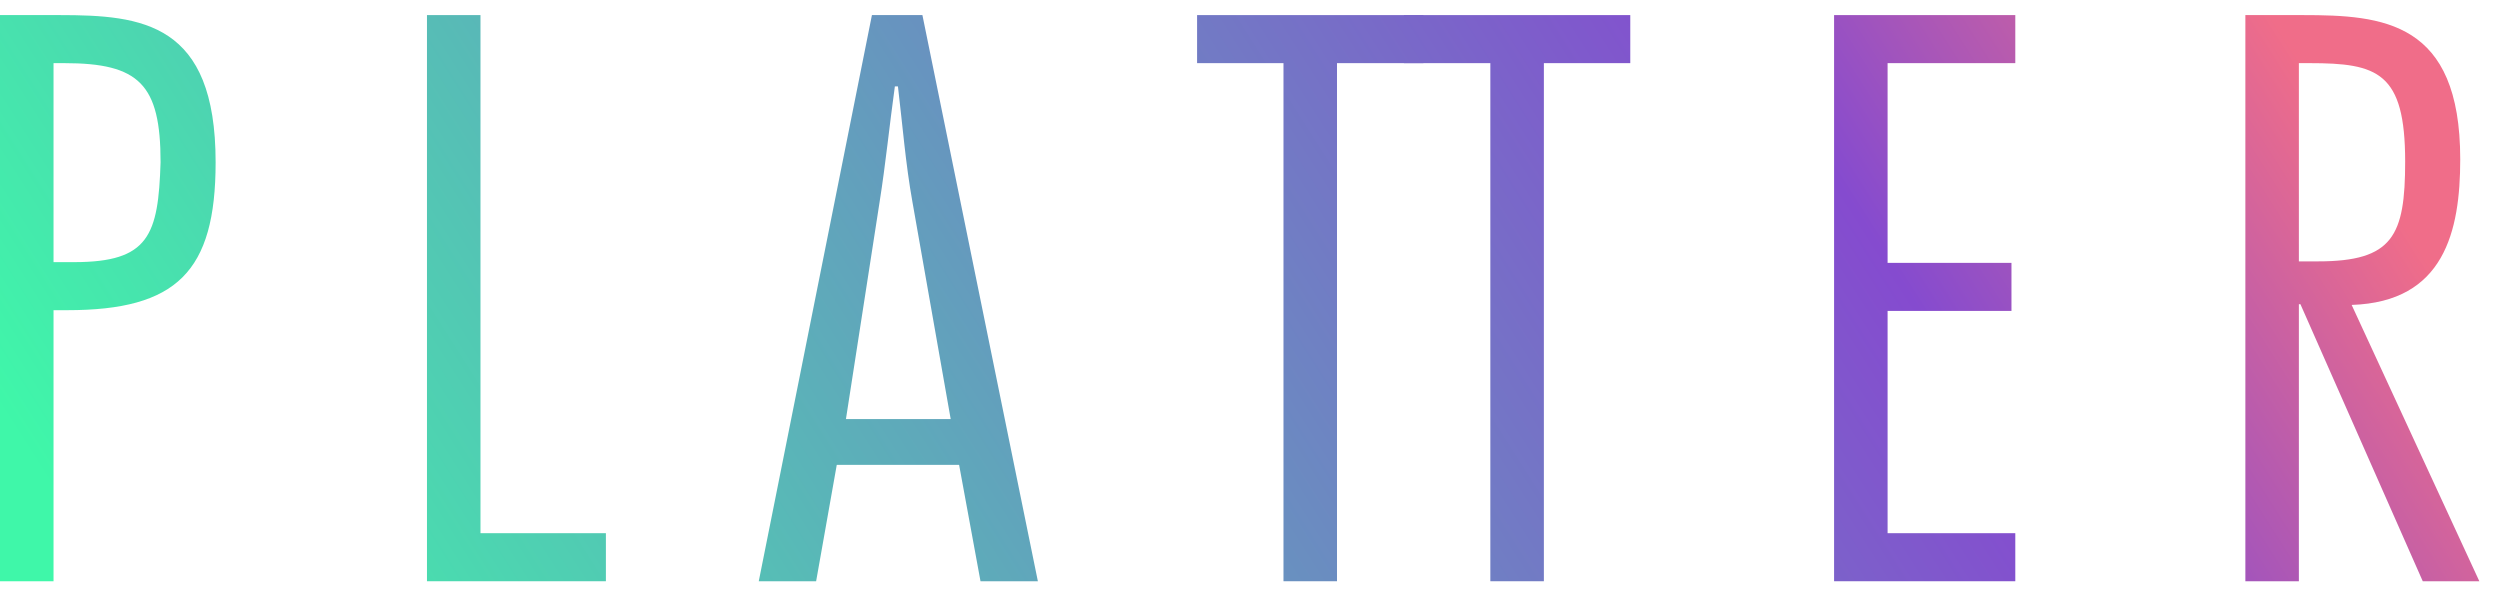
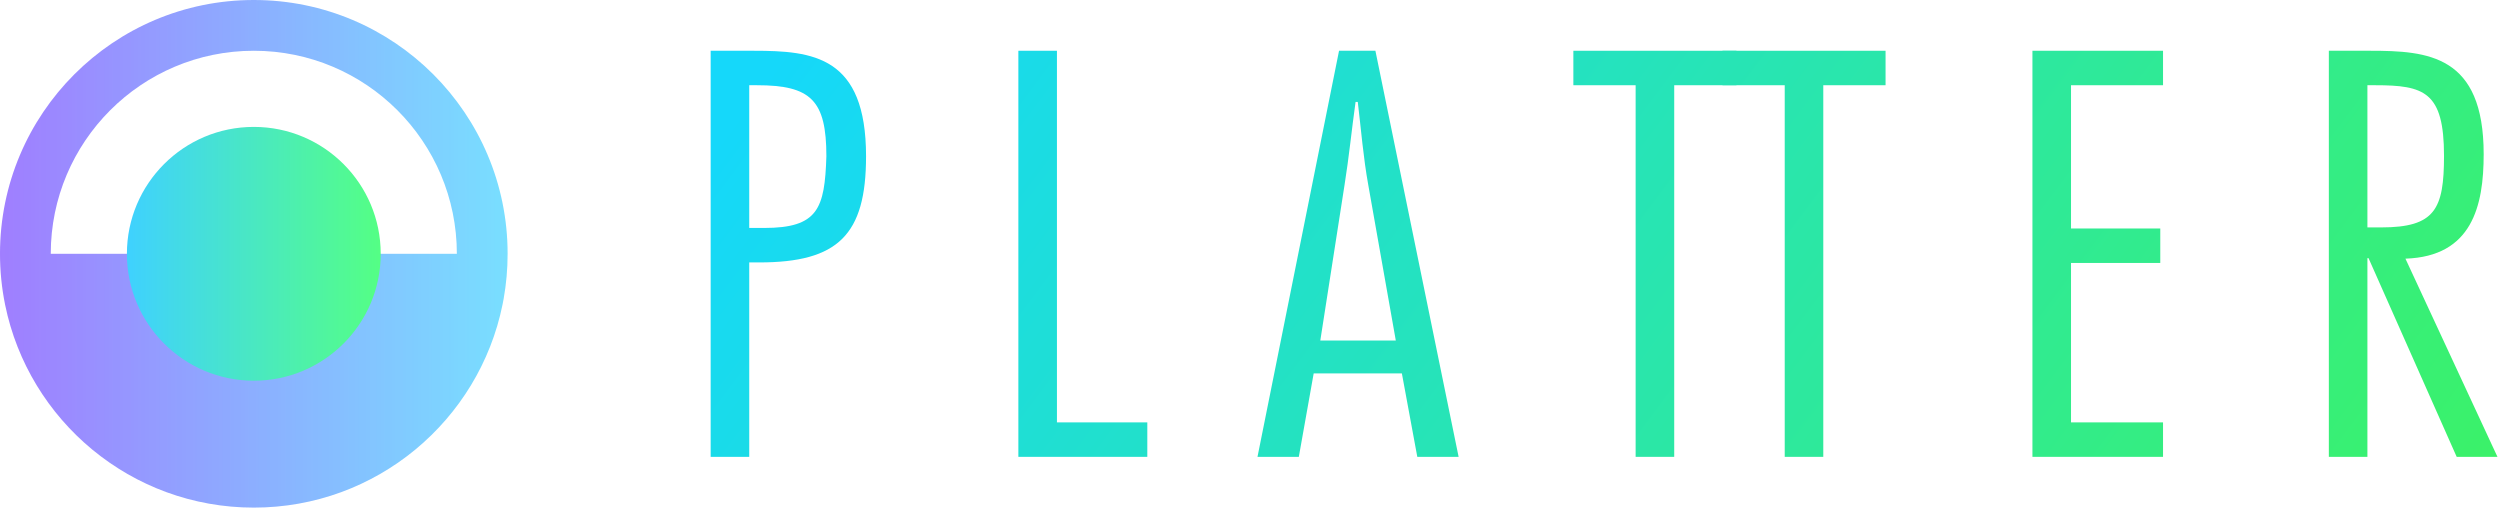
- <svg xmlns="http://www.w3.org/2000/svg" width="109" height="26" viewBox="0 0 109 26" fill="none">
-   <path d="M2.334 25.342V13.524H2.934C7.701 13.524 9.401 11.854 9.401 7.074C9.401 0.985 6.201 0.658 2.6 0.658H0V25.342H2.334ZM2.334 2.753H2.8C6.067 2.753 7.001 3.67 7.001 7.074C6.901 10.25 6.501 11.429 3.234 11.429H2.334V2.753Z" fill="url(#paint0_linear_1_252)" />
-   <path d="M20.949 0.658H18.616V25.342H26.417V23.247H20.949V0.658Z" fill="url(#paint1_linear_1_252)" />
-   <path d="M40.217 0.658H38.016L33.082 25.342H35.583L36.483 20.268H41.817L42.75 25.342H45.251L40.217 0.658ZM36.883 18.271L38.35 8.81C38.616 7.14 38.783 5.438 39.016 3.768H39.15C39.35 5.438 39.483 7.14 39.783 8.81L41.45 18.271H36.883Z" fill="url(#paint2_linear_1_252)" />
-   <path d="M62.06 0.658H52.193V2.753H55.96V25.342H58.293V2.753H62.06V0.658Z" fill="url(#paint3_linear_1_252)" />
-   <path d="M71.08 0.658H61.212V2.753H64.979V25.342H67.313V2.753H71.08V0.658Z" fill="url(#paint4_linear_1_252)" />
-   <path d="M87.867 0.658H79.966V25.342H87.867V23.247H82.299V13.556H87.7V11.461H82.299V2.753H87.867V0.658Z" fill="url(#paint5_linear_1_252)" />
-   <path d="M100.231 25.342V13.262H100.298L105.632 25.342H108.099L102.532 13.295C106.566 13.164 107.266 10.086 107.266 6.944C107.266 0.92 103.899 0.658 100.398 0.658H97.898V25.342H100.231ZM100.231 2.753H100.698C103.665 2.753 104.865 3.146 104.865 7.042C104.865 10.283 104.332 11.396 101.065 11.396H100.231V2.753Z" fill="url(#paint6_linear_1_252)" />
+ <svg xmlns="http://www.w3.org/2000/svg" width="197" height="40" viewBox="0 0 197 40" fill="none">
+   <path opacity="0.7" fill-rule="evenodd" clip-rule="evenodd" d="M0 20C0 8.954 8.954 0 20 0C31.046 0 40 8.954 40 20C40 21.208 39.893 22.391 39.688 23.54C39.66 23.694 39.631 23.847 39.6 24C37.747 33.129 29.676 40 20 40C10.335 40 2.271 33.144 0.406 24.031C0.404 24.02 0.402 24.01 0.4 24C0.138 22.708 0 21.37 0 20ZM20 4C28.837 4 36 11.163 36 20H4C4 11.163 11.163 4 20 4Z" fill="url(#paint0_linear_45_605)" />
+   <ellipse cx="20" cy="20" rx="10" ry="10" fill="url(#paint1_linear_45_605)" />
+   <path d="M59.04 36L59.04 20.679H59.821C66.031 20.679 68.245 18.515 68.245 12.318C68.245 4.424 64.077 4 59.387 4L56 4L56 36H59.04ZM59.04 6.716H59.648C63.903 6.716 65.119 7.905 65.119 12.318C64.988 16.435 64.467 17.963 60.212 17.963H59.04V6.716Z" fill="url(#paint2_linear_45_605)" />
+   <path d="M83.287 4L80.247 4V36H90.408V33.284L83.287 33.284V4Z" fill="url(#paint3_linear_45_605)" />
+   <path d="M108.382 4H105.517L99.09 36H102.347L103.519 29.422H110.467L111.683 36H114.939L108.382 4ZM104.04 26.833L105.951 14.568C106.298 12.403 106.515 10.196 106.819 8.032H106.993C107.253 10.196 107.427 12.403 107.818 14.568L109.989 26.833H104.04Z" fill="url(#paint4_linear_45_605)" />
+   <path d="M136.834 4L123.981 4V6.716L128.888 6.716V36H131.928V6.716H136.834V4Z" fill="url(#paint5_linear_45_605)" />
+   <path d="M148.582 4L135.729 4V6.716L140.636 6.716V36H143.675V6.716L148.582 6.716V4Z" fill="url(#paint6_linear_45_605)" />
+   <path d="M170.447 4L160.156 4V36L170.447 36V33.284H163.196V20.721H170.23V18.005H163.196V6.716H170.447V4Z" fill="url(#paint7_linear_45_605)" />
+   <path d="M186.552 36V20.34H186.639L193.587 36H196.8L189.548 20.382C194.803 20.212 195.714 16.223 195.714 12.149C195.714 4.34 191.329 4 186.769 4L183.513 4V36H186.552ZM186.552 6.716H187.16C191.025 6.716 192.588 7.225 192.588 12.276C192.588 16.477 191.893 17.92 187.638 17.92H186.552V6.716Z" fill="url(#paint8_linear_45_605)" />
  <defs>
-     <linearGradient id="paint0_linear_1_252" x1="106.795" y1="12.874" x2="28.531" y2="62.698" gradientUnits="userSpaceOnUse">
-       <stop stop-color="#F06D89" />
-       <stop offset="0.214" stop-color="#854BCF" />
-       <stop offset="1" stop-color="#3FF7A9" />
+     <linearGradient id="paint0_linear_45_605" x1="-0" y1="20" x2="40" y2="20" gradientUnits="userSpaceOnUse">
+       <stop stop-color="#7747FF" />
+       <stop offset="1" stop-color="#3FD1FF" />
    </linearGradient>
-     <linearGradient id="paint1_linear_1_252" x1="106.795" y1="12.874" x2="28.531" y2="62.698" gradientUnits="userSpaceOnUse">
-       <stop stop-color="#F06D89" />
-       <stop offset="0.214" stop-color="#854BCF" />
-       <stop offset="1" stop-color="#3FF7A9" />
+     <linearGradient id="paint1_linear_45_605" x1="10" y1="20" x2="30" y2="20" gradientUnits="userSpaceOnUse">
+       <stop stop-color="#3FD1FF" />
+       <stop offset="1" stop-color="#54FF84" />
    </linearGradient>
-     <linearGradient id="paint2_linear_1_252" x1="106.795" y1="12.874" x2="28.531" y2="62.698" gradientUnits="userSpaceOnUse">
-       <stop stop-color="#F06D89" />
-       <stop offset="0.214" stop-color="#854BCF" />
-       <stop offset="1" stop-color="#3FF7A9" />
+     <linearGradient id="paint2_linear_45_605" x1="56" y1="11.86" x2="163.11" y2="92.029" gradientUnits="userSpaceOnUse">
+       <stop stop-color="#15D8FA" />
+       <stop offset="1" stop-color="#3DF361" />
    </linearGradient>
-     <linearGradient id="paint3_linear_1_252" x1="106.795" y1="12.874" x2="28.531" y2="62.698" gradientUnits="userSpaceOnUse">
-       <stop stop-color="#F06D89" />
-       <stop offset="0.214" stop-color="#854BCF" />
-       <stop offset="1" stop-color="#3FF7A9" />
+     <linearGradient id="paint3_linear_45_605" x1="56" y1="11.86" x2="163.11" y2="92.029" gradientUnits="userSpaceOnUse">
+       <stop stop-color="#15D8FA" />
+       <stop offset="1" stop-color="#3DF361" />
    </linearGradient>
-     <linearGradient id="paint4_linear_1_252" x1="106.795" y1="12.874" x2="28.531" y2="62.698" gradientUnits="userSpaceOnUse">
-       <stop stop-color="#F06D89" />
-       <stop offset="0.214" stop-color="#854BCF" />
-       <stop offset="1" stop-color="#3FF7A9" />
+     <linearGradient id="paint4_linear_45_605" x1="56" y1="11.86" x2="163.11" y2="92.029" gradientUnits="userSpaceOnUse">
+       <stop stop-color="#15D8FA" />
+       <stop offset="1" stop-color="#3DF361" />
    </linearGradient>
-     <linearGradient id="paint5_linear_1_252" x1="106.795" y1="12.874" x2="28.531" y2="62.698" gradientUnits="userSpaceOnUse">
-       <stop stop-color="#F06D89" />
-       <stop offset="0.214" stop-color="#854BCF" />
-       <stop offset="1" stop-color="#3FF7A9" />
+     <linearGradient id="paint5_linear_45_605" x1="56" y1="11.86" x2="163.11" y2="92.029" gradientUnits="userSpaceOnUse">
+       <stop stop-color="#15D8FA" />
+       <stop offset="1" stop-color="#3DF361" />
    </linearGradient>
-     <linearGradient id="paint6_linear_1_252" x1="106.795" y1="12.874" x2="28.531" y2="62.698" gradientUnits="userSpaceOnUse">
-       <stop stop-color="#F06D89" />
-       <stop offset="0.214" stop-color="#854BCF" />
-       <stop offset="1" stop-color="#3FF7A9" />
+     <linearGradient id="paint6_linear_45_605" x1="56" y1="11.86" x2="163.11" y2="92.029" gradientUnits="userSpaceOnUse">
+       <stop stop-color="#15D8FA" />
+       <stop offset="1" stop-color="#3DF361" />
+     </linearGradient>
+     <linearGradient id="paint7_linear_45_605" x1="56" y1="11.86" x2="163.11" y2="92.029" gradientUnits="userSpaceOnUse">
+       <stop stop-color="#15D8FA" />
+       <stop offset="1" stop-color="#3DF361" />
+     </linearGradient>
+     <linearGradient id="paint8_linear_45_605" x1="56" y1="11.86" x2="163.11" y2="92.029" gradientUnits="userSpaceOnUse">
+       <stop stop-color="#15D8FA" />
+       <stop offset="1" stop-color="#3DF361" />
    </linearGradient>
  </defs>
</svg>
